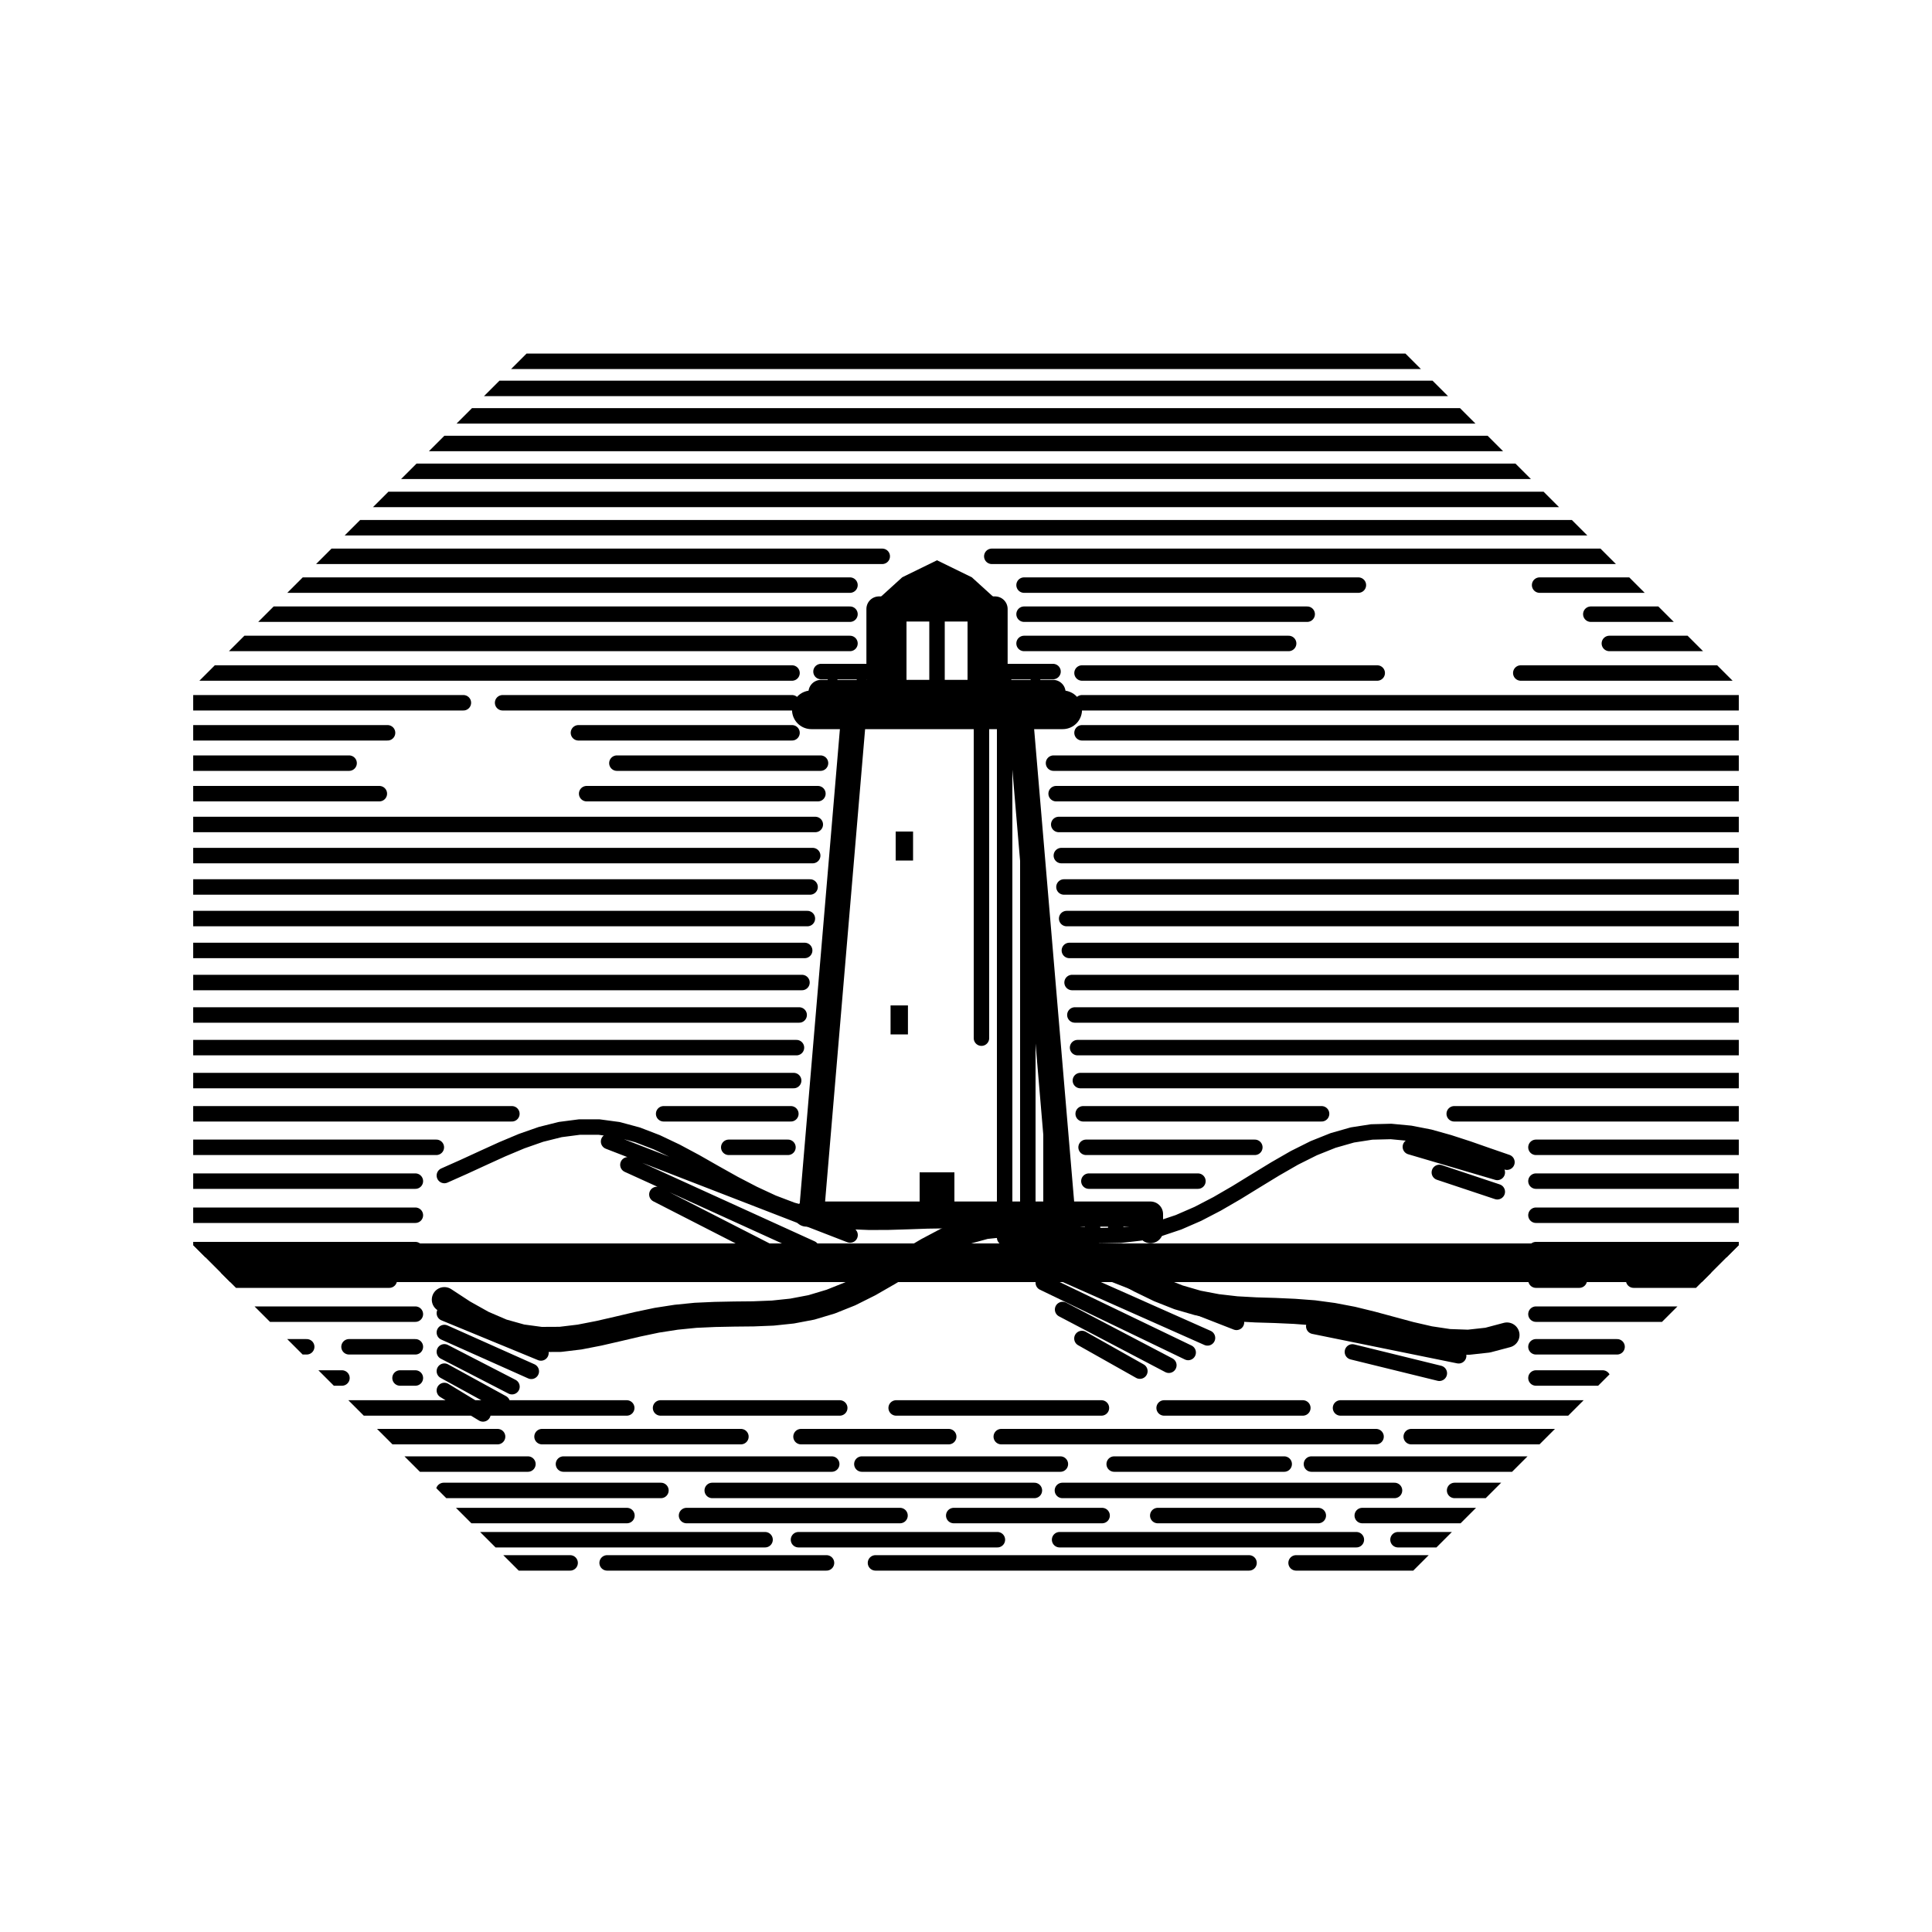
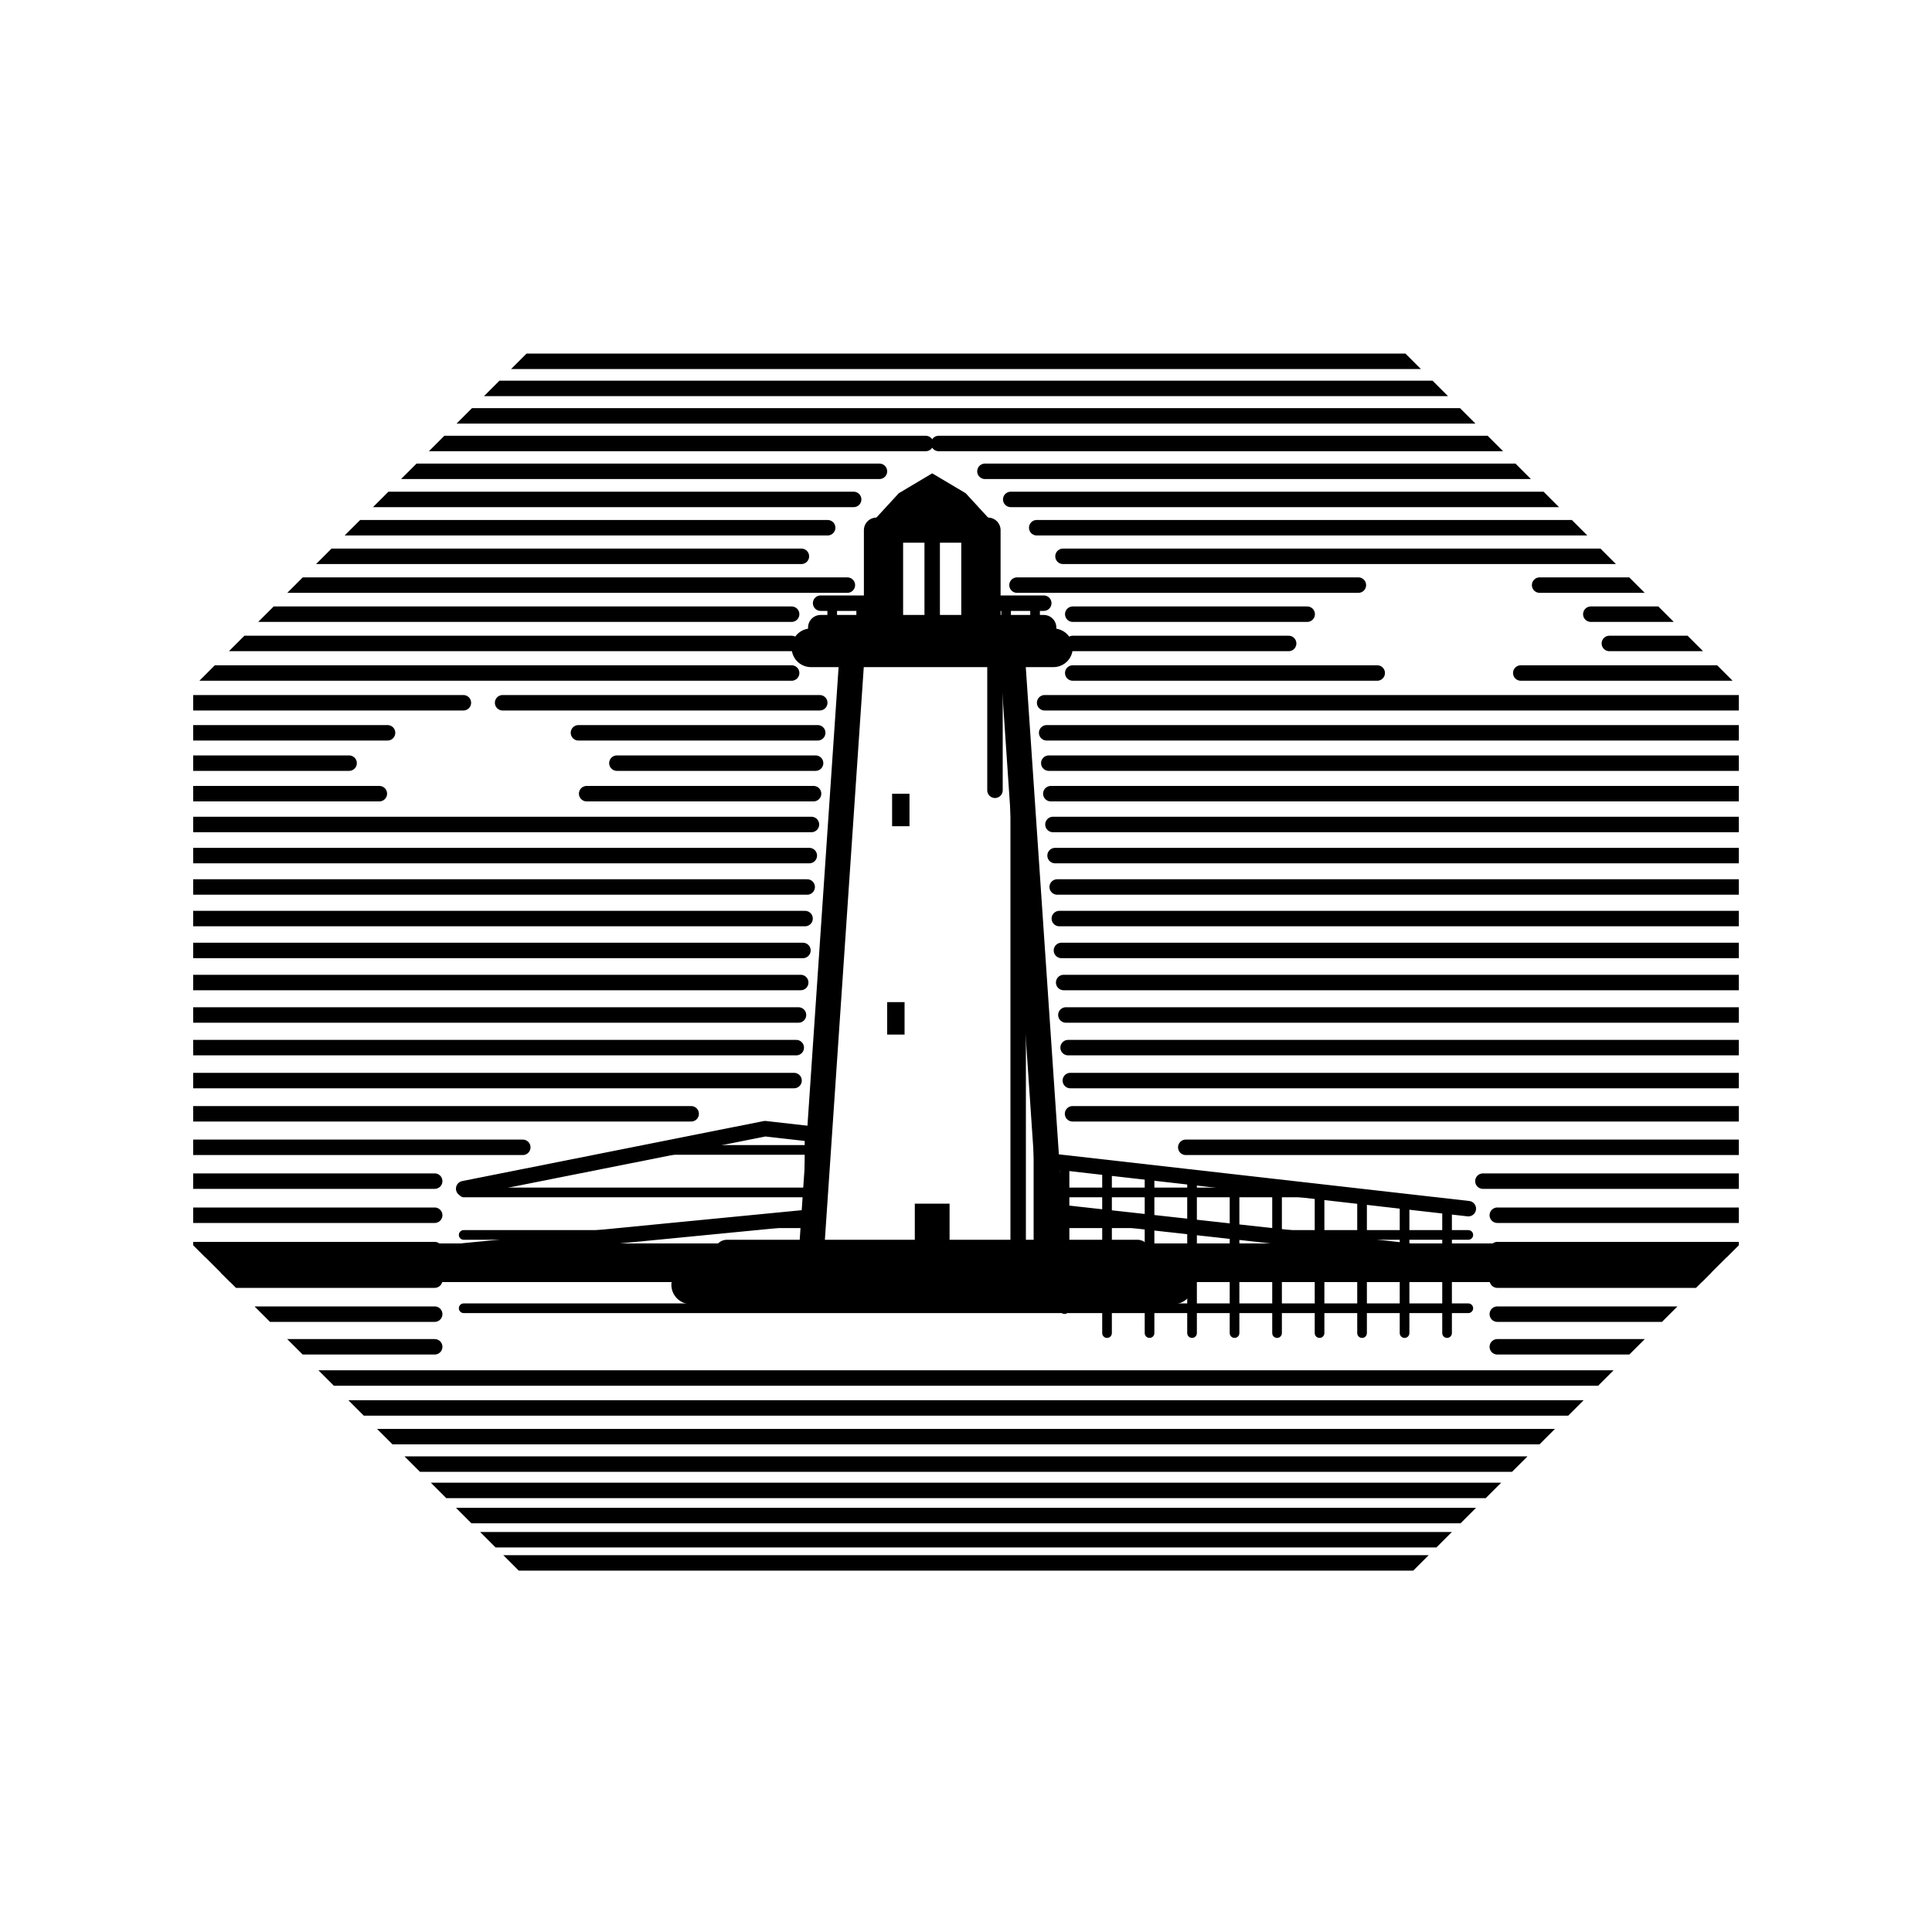
<svg xmlns="http://www.w3.org/2000/svg" viewBox="0 0 200 200">
  <defs>
    <clipPath id="w">
      <path d="M55.11 36L144.89 36L180 71.11L180 128.89L144.89 164L55.11 164L20 128.89L20 71.11Z" />
    </clipPath>
  </defs>
  <g clip-path="url(#w)" fill="none" stroke="#000" stroke-linecap="round" stroke-linejoin="round">
-     <path d="M92.72 86.08L94.52 86.08L94.52 89.08L92.72 89.08ZM92.19 104.08L93.99 104.08L93.99 107.08L92.19 107.08ZM95.2 121.36L98.8 121.36L98.8 125.68L95.2 125.68ZM89.79 63.04L93.4 59.76L97 58L100.6 59.76L104.21 63.04Z" fill="#000" stroke="none" />
-     <path d="M86.19 69.52L86.19 71.68M89.19 69.52L89.19 71.68M104.19 69.52L104.19 71.68M107.19 69.52L107.19 71.68" stroke-width="1" />
-     <path d="M20 37.4L180 37.4M20 40.21L180 40.21M20 43.05L180 43.05M20 45.91L180 45.91M20 48.79L180 48.79M20 51.7L180 51.7M20 54.63L180 54.63M20 57.59L91.33 57.59M102.67 57.59L180 57.59M20 60.57L87.99 60.57M106.01 60.57L140.62 60.57M159.38 60.57L180 60.57M20 63.58L87.99 63.58M106.01 63.58L135.32 63.58M164.68 63.58L180 63.58M20 66.61L87.99 66.61M106.01 66.61L133.4 66.61M166.6 66.61L180 66.61M20 69.67L81.99 69.67M112.01 69.67L142.57 69.67M157.43 69.67L180 69.67M20 72.75L47.97 72.75M52.03 72.75L81.99 72.75M112.01 72.75L180 72.75M20 75.86L40.12 75.86M59.88 75.86L81.99 75.86M112.01 75.86L180 75.86M20 79L36.14 79M63.86 79L84.94 79M109.06 79L180 79M20 82.16L39.27 82.16M60.73 82.16L84.67 82.16M109.33 82.16L180 82.16M20 85.35L84.4 85.35M109.6 85.35L180 85.35M20 88.57L84.13 88.57M109.87 88.57L180 88.57M20 91.82L83.86 91.82M110.14 91.82L180 91.82M20 95.09L83.58 95.09M110.42 95.09L180 95.09M20 98.39L83.3 98.39M110.7 98.39L180 98.39M20 101.71L83.02 101.71M110.98 101.71L180 101.71M20 105.07L82.73 105.07M111.27 105.07L180 105.07M20 108.45L82.45 108.45M111.55 108.45L180 108.45M20 111.86L82.16 111.86M111.84 111.86L180 111.86M20 115.3L52.99 115.3M68.7 115.3L81.87 115.3M112.13 115.3L136.81 115.3M150.54 115.3L180 115.3M20 118.77L45.17 118.77M75.44 118.77L81.57 118.77M112.43 118.77L129.9 118.77M159 118.77L180 118.77M20 122.27L43 122.27M112.72 122.27L124.01 122.27M159 122.27L180 122.27M20 125.8L43 125.8M159 125.8L180 125.8M20 129.36L43 129.36M159 129.36L180 129.36M20 132.52L40.3 132.52M159 132.52L163.49 132.52M169.11 132.52L180 132.52M20 136.04L43 136.04M159 136.04L180 136.04M20 139.42L31.75 139.42M36.13 139.42L43 139.42M159 139.42L167.4 139.42M170.99 139.42L180 139.42M20 142.65L35.4 142.65M41.41 142.65L43 142.65M159 142.65L165.91 142.65M171.53 142.65L180 142.65M20 145.75L24.24 145.75M28.14 145.75L64.88 145.75M68.38 145.75L86.93 145.75M92.77 145.75L114.02 145.75M120.51 145.75L134.87 145.75M138.77 145.75L172.49 145.75M176.25 145.75L180 145.75M20 148.72L51.51 148.72M56.11 148.72L76.7 148.72M82.92 148.72L98.21 148.72M103.65 148.72L142.45 148.72M146.09 148.72L173.95 148.72M20 151.56L33.13 151.56M37.8 151.56L54.65 151.56M58.33 151.56L86.1 151.56M89.22 151.56L109.77 151.56M115.34 151.56L132.94 151.56M135.76 151.56L158.25 151.56M163.98 151.56L180 151.56M20 154.29L39.6 154.29M45.93 154.29L68.42 154.29M73.73 154.29L107.08 154.29M109.98 154.29L144.36 154.29M150.58 154.29L180 154.29M20 156.89L37.24 156.89M39.95 156.89L64.9 156.89M71.07 156.89L93.17 156.89M98.73 156.89L114.09 156.89M119.85 156.89L136.47 156.89M141.02 156.89L176.52 156.89M20 159.39L43.97 159.39M47.49 159.39L79.2 159.39M82.66 159.39L103.25 159.39M109.69 159.39L140.41 159.39M144.72 159.39L178.02 159.39M20 161.79L38.68 161.79M41.26 161.79L59.02 161.79M62.85 161.79L85.56 161.79M90.63 161.79L129.3 161.79M134.17 161.79L170.76 161.79M176.35 161.79L180 161.79M108.8 112.01L108.8 125.18M106.4 83.66L106.4 125.18M104 73.98L104 125.18M101.6 73.98L101.6 107.47M84.99 69.52L90.99 69.52M103.01 69.52L109.01 69.52M93.04 64.04L93.04 70.68M97 64.04L97 70.68M100.96 64.04L100.96 70.68M117.9 127.08L117.9 127.65M115.5 127.08L115.5 127.88M113.1 127.08L113.1 127.86M110.7 127.08L110.7 127.64M108.3 127.08L108.3 127.32M63 118.17L88 127.85M104 128.12L112 129.19M146 118.72L155 121.37M65 120.58L84 129.23M149 121.37L155 123.37M68 123.65L81 130.3M46 121.69L48 120.8L50 119.88L52 118.97L54 118.13L56 117.43L58 116.93L60 116.67L62 116.67L64 116.94L66 117.48L68 118.25L70 119.2L72 120.27L74 121.41L76 122.53L78 123.57L80 124.5L82 125.26L84 125.83L86 126.22L88 126.45L90 126.53L92 126.52L94 126.46L96 126.39L98 126.36L100 126.4L102 126.52L104 126.72L106 126.98L108 127.28L110 127.56L112 127.79L114 127.91L116 127.87L118 127.64L120 127.2L122 126.53L124 125.66L126 124.62L128 123.46L130 122.23L132 121.01L134 119.86L136 118.86L138 118.06L140 117.49L142 117.18L144 117.13L146 117.32L148 117.71L150 118.27L152 118.92L154 119.62L156 120.31M46 135.94L56 140.06M106 128.3L128 136.89M136 137.3L151 140.35M46 137.94L55 141.96M107 130.5L125 138.5M140 139.95L149 142.16M46 139.94L53 143.55M108 132.79L123 140.01M46 141.94L52 145.23M110 135.56L121 141.33M46 143.94L50 146.37M112 138.56L118 141.94" stroke-width="1.6" />
-     <path d="M88.42 73.48L105.58 73.48L110 125.68M84 125.68L88.42 73.48M84.99 71.68L90.99 71.68L103.01 71.68L109.01 71.68L109.01 73.48L84.99 73.48L84.99 71.68M90.99 63.04L103.01 63.04L103.01 71.68L90.99 71.68ZM83.47 125.68L119.1 125.68L119.1 127.4M46 134.54L48 135.85L50 136.97L52 137.83L54 138.39L56 138.66L58 138.65L60 138.41L62 138.02L64 137.56L66 137.09L68 136.67L70 136.36L72 136.16L74 136.07L76 136.03L78 136.01L80 135.93L82 135.72L84 135.34L86 134.74L88 133.94L90 132.94L92 131.79L94 130.59L96 129.41L98 128.35L100 127.52L102 126.97L104 126.76L106 126.9L108 127.39L110 128.16L112 129.16L114 130.28L116 131.44L118 132.54L120 133.51L122 134.3L124 134.88L126 135.26L128 135.49L130 135.6L132 135.66L134 135.75L136 135.9L138 136.17L140 136.55L142 137.04L144 137.58L146 138.12L148 138.58L150 138.88L152 138.95L154 138.73L156 138.2" stroke-width="2.6" />
-     <path d="M83.99 73.48L110.01 73.48M20 130.72L180 130.72" stroke-width="4" />
+     <path d="M92.35 82.17L94.15 82.17L94.15 85.53L92.35 85.53ZM91.84 103.74L93.64 103.74L93.64 107.1L91.84 107.1ZM94.7 124.6L98.3 124.6L98.3 129.64L94.7 129.64ZM89.53 54.88L93.04 51.06L96.5 49L99.97 51.06L103.48 54.88Z" fill="#000" stroke="none" />
+     <path d="M68.15 119.04L84.72 119.04M48 123.44L84.42 123.44M108.58 123.44L137.23 123.44M48 127.84L64.96 127.84M130.84 127.84L152 127.84M149.8 124.87L149.8 129.94M145.4 124.37L145.4 129.45M141 123.87L141 128.96M136.6 123.37L136.6 128.48M132.2 122.87L132.2 127.99M127.8 122.37L127.8 127.5M123.4 121.87L123.4 127.02M119 121.37L119 126.53M114.6 120.87L114.6 126.04M110.2 120.37L110.2 125.56M83.8 117.36L83.8 124.64M77.39 126.63L84.2 126.63M108.8 126.63L119.9 126.63M48 131.03L75.25 131.03M117.75 131.03L152 131.03M48 135.43L152 135.43M149.8 129.94L149.8 138M145.4 129.45L145.4 138M141 128.96L141 138M136.6 128.48L136.6 138M132.2 127.99L132.2 138M127.8 127.5L127.8 138M123.4 127.02L123.4 138M119 126.53L119 138M114.6 126.04L114.6 129.64M114.6 133L114.6 138M110.2 125.56L110.2 129.64M110.2 133L110.2 135.52M86.15 62.44L86.15 64.96M89.15 62.44L89.15 64.96M104.15 62.44L104.15 64.96M107.15 62.44L107.15 64.96" stroke-width="1" />
+     <path d="M20 37.4L180 37.4M20 40.21L180 40.21M20 43.05L180 43.05M20 45.91L95.83 45.91M97.17 45.91L180 45.91M20 48.79L91.04 48.79M101.96 48.79L180 48.79M20 51.7L88.37 51.7M104.63 51.7L180 51.7M20 54.63L85.68 54.63M107.32 54.63L180 54.63M20 57.59L82.96 57.59M110.04 57.59L180 57.59M20 60.57L87.72 60.57M105.28 60.57L140.62 60.57M159.38 60.57L180 60.57M20 63.58L81.95 63.58M111.05 63.58L135.32 63.58M164.68 63.58L180 63.58M20 66.61L81.95 66.61M111.05 66.61L133.4 66.61M166.6 66.61L180 66.61M20 69.67L81.95 69.67M111.05 69.67L142.57 69.67M157.43 69.67L180 69.67M20 72.75L47.97 72.75M52.03 72.75L84.86 72.75M108.14 72.75L180 72.75M20 75.86L40.12 75.86M59.88 75.86L84.65 75.86M108.35 75.86L180 75.86M20 79L36.14 79M63.86 79L84.43 79M108.57 79L180 79M20 82.16L39.27 82.16M60.73 82.16L84.22 82.16M108.78 82.16L180 82.16M20 85.35L84 85.35M109 85.35L180 85.35M20 88.57L83.78 88.57M109.22 88.57L180 88.57M20 91.82L83.56 91.82M109.44 91.82L180 91.82M20 95.09L83.34 95.09M109.66 95.09L180 95.09M20 98.39L83.12 98.39M109.88 98.39L180 98.39M20 101.71L82.89 101.71M110.11 101.71L180 101.71M20 105.07L82.66 105.07M110.34 105.07L180 105.07M20 108.45L82.43 108.45M110.57 108.45L180 108.45M20 111.86L82.2 111.86M110.8 111.86L180 111.86M20 115.3L71.55 115.3M111.03 115.3L180 115.3M20 118.77L54.12 118.77M122.75 118.77L180 118.77M20 122.27L45 122.27M153.51 122.27L180 122.27M20 125.8L45 125.8M155 125.8L180 125.8M20 129.36L45 129.36M155 129.36L180 129.36M20 132.52L45 132.52M155 132.52L180 132.52M20 136.04L45 136.04M155 136.04L180 136.04M20 139.42L45 139.42M155 139.42L180 139.42M20 142.65L180 142.65M20 145.75L180 145.75M20 148.72L180 148.72M20 151.56L180 151.56M20 154.29L180 154.29M20 156.89L180 156.89M20 159.39L180 159.39M20 161.79L180 161.79M48 123.05L79.2 116.84L84.83 117.48M108.36 120.16L152 125.12M48 129.49L84.25 125.96M108.71 125.39L152 130.18M107.8 112.47L107.8 129.14M105.4 77.13L105.4 129.14M103 67.56L103 81.81M84.95 62.44L90.73 62.44M102.28 62.44L108.05 62.44M92.69 55.88L92.69 63.96M96.5 55.88L96.5 63.96M100.31 55.88L100.31 63.96M116.55 131.04L116.55 132.6M114.15 131.04L114.15 132.6M111.75 131.04L111.75 132.6M109.35 131.04L109.35 132.6M106.95 131.04L106.95 132.6M104.55 131.04L104.55 132.6M102.15 131.04L102.15 132.6" stroke-width="1.6" />
+     <path d="M88.25 67.06L104.75 67.06L109 129.64M84 129.64L88.25 67.06M84.95 64.96L90.73 64.96L102.28 64.96L108.05 64.96L108.05 67.06L84.95 67.06L84.95 64.96M90.73 54.88L102.28 54.88L102.28 64.96L90.73 64.96ZM75.25 129.64L117.75 129.64L117.75 133L75.25 133Z" stroke-width="2.6" />
+     <path d="M83.95 67.06L109.05 67.06M71.5 133L121.5 133M20 130.72L180 130.72" stroke-width="4" />
  </g>
</svg>
